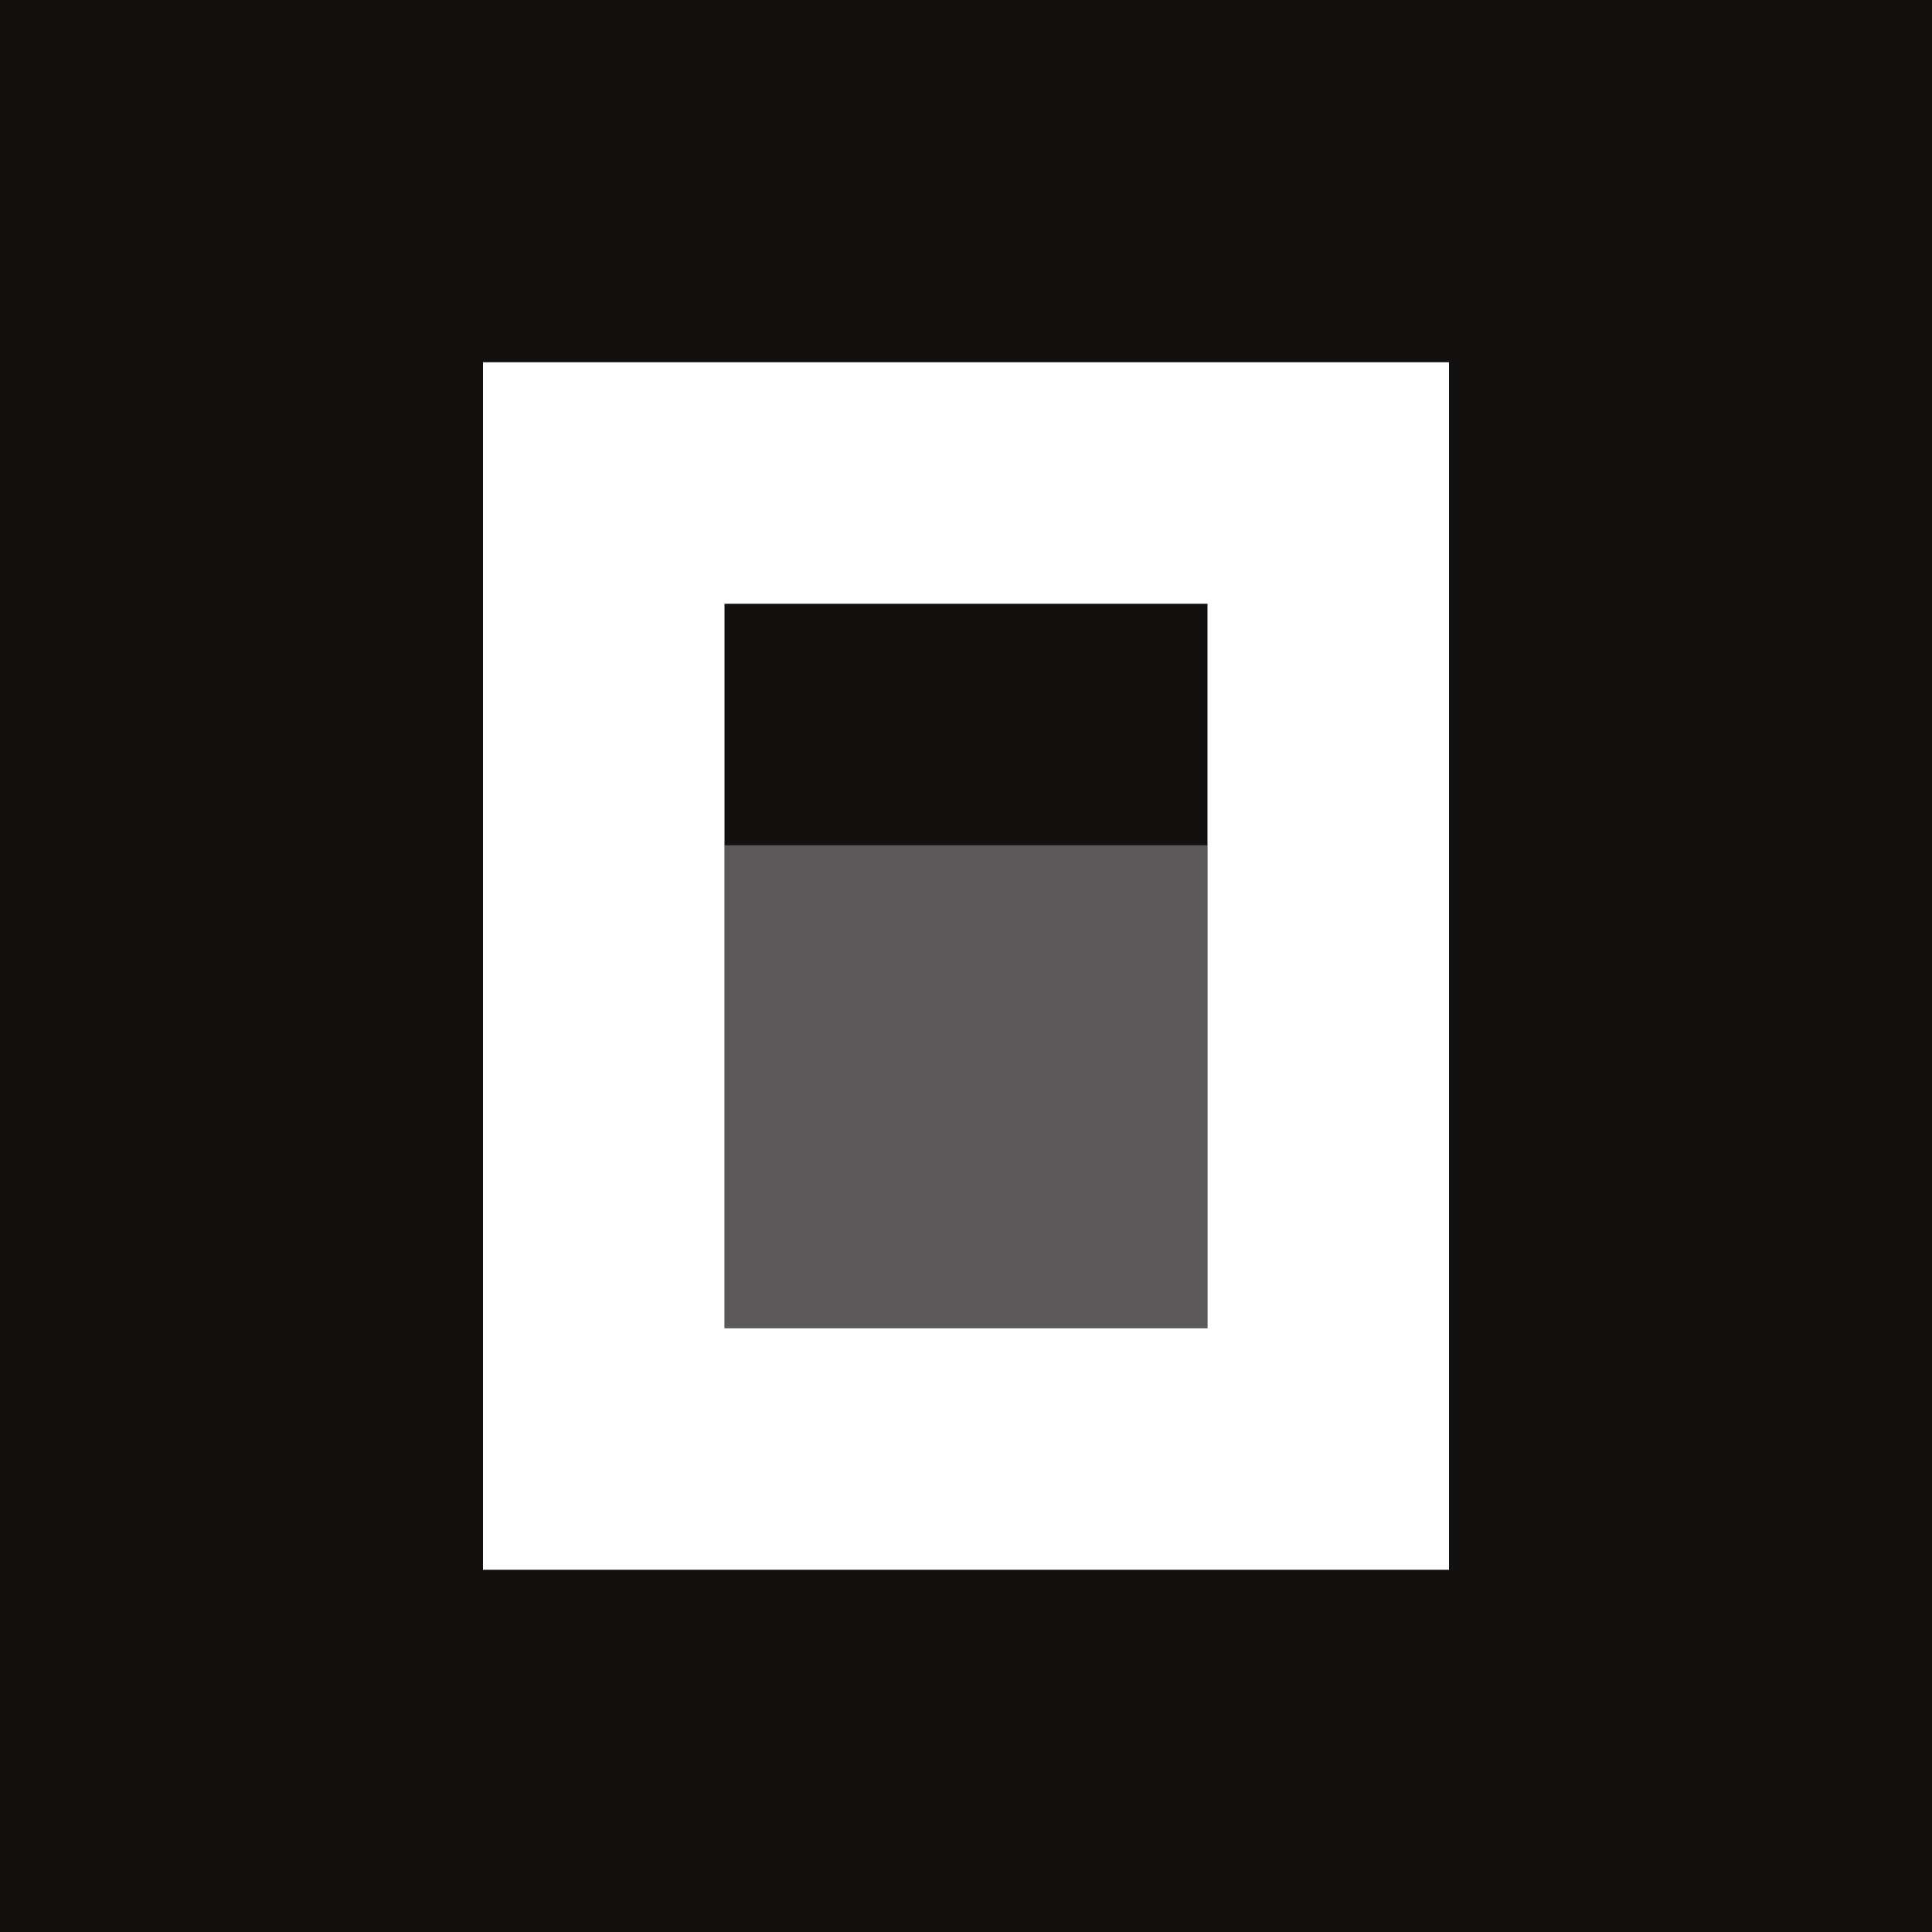
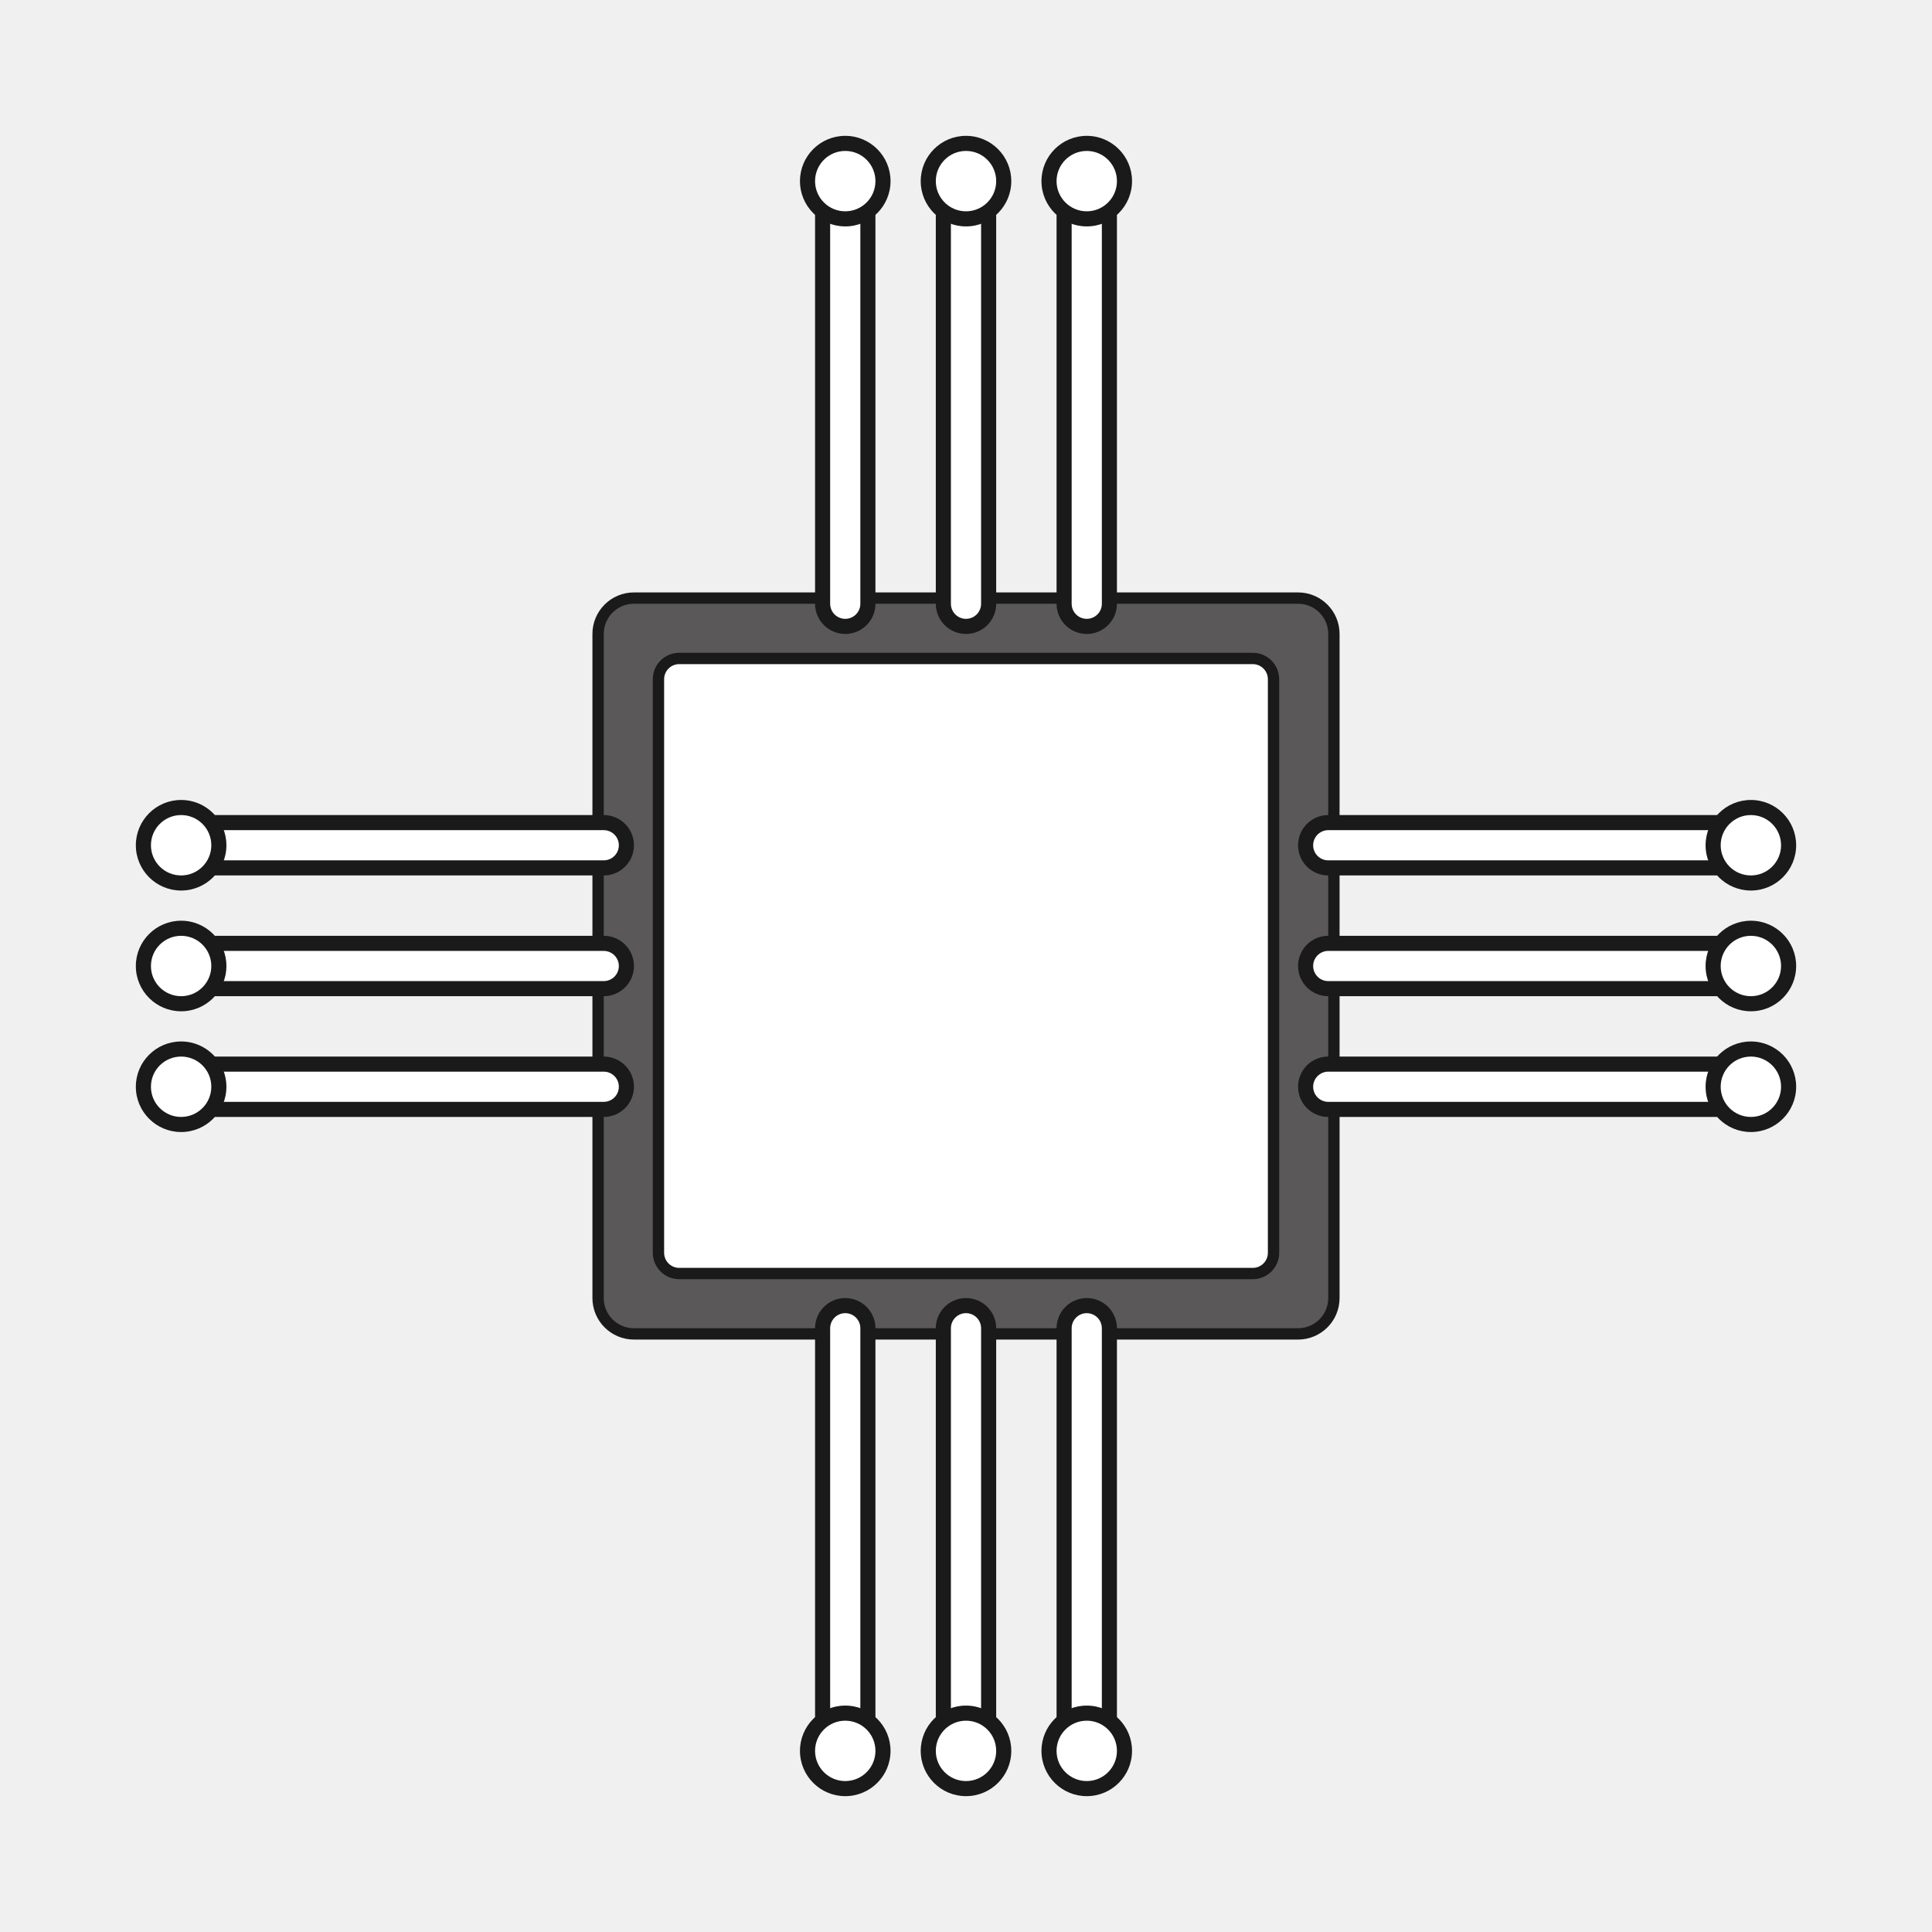
- <svg xmlns="http://www.w3.org/2000/svg" version="1.1" width="512" height="512">
-   <svg width="512" height="512" viewBox="0 0 512 512" fill="none">
-     <rect width="512" height="512" fill="#131010" />
-     <path d="M320 224V352H192V224H320Z" fill="#5A5858" />
-     <path fill-rule="evenodd" clip-rule="evenodd" d="M384 416H128V96H384V416ZM320 160H192V352H320V160Z" fill="white" />
-   </svg>
-   <style>@media (prefers-color-scheme: light) { :root { filter: none; } }
- @media (prefers-color-scheme: dark) { :root { filter: none; } }
- </style>
+ <svg xmlns="http://www.w3.org/2000/svg" width="512" height="512" viewBox="0 0 512 512">
+   <rect x="160" y="160" width="192" height="192" rx="8" fill="#5A5858" stroke="#1A1A1A" stroke-width="6" paint-order="stroke fill" />
+   <rect x="176" y="176" width="160" height="160" rx="4" fill="white" stroke="#1A1A1A" stroke-width="6" paint-order="stroke fill" />
+   <line x1="224" y1="160" x2="224" y2="56" stroke="#1A1A1A" stroke-width="16" stroke-linecap="round" />
+   <line x1="224" y1="160" x2="224" y2="56" stroke="white" stroke-width="8" stroke-linecap="round" />
+   <circle cx="224" cy="48" r="12" fill="#1A1A1A" />
+   <circle cx="224" cy="48" r="8" fill="white" />
+   <line x1="256" y1="160" x2="256" y2="56" stroke="#1A1A1A" stroke-width="16" stroke-linecap="round" />
+   <line x1="256" y1="160" x2="256" y2="56" stroke="white" stroke-width="8" stroke-linecap="round" />
+   <circle cx="256" cy="48" r="12" fill="#1A1A1A" />
+   <circle cx="256" cy="48" r="8" fill="white" />
+   <line x1="288" y1="160" x2="288" y2="56" stroke="#1A1A1A" stroke-width="16" stroke-linecap="round" />
+   <line x1="288" y1="160" x2="288" y2="56" stroke="white" stroke-width="8" stroke-linecap="round" />
+   <circle cx="288" cy="48" r="12" fill="#1A1A1A" />
+   <circle cx="288" cy="48" r="8" fill="white" />
+   <line x1="224" y1="352" x2="224" y2="456" stroke="#1A1A1A" stroke-width="16" stroke-linecap="round" />
+   <line x1="224" y1="352" x2="224" y2="456" stroke="white" stroke-width="8" stroke-linecap="round" />
+   <circle cx="224" cy="464" r="12" fill="#1A1A1A" />
+   <circle cx="224" cy="464" r="8" fill="white" />
+   <line x1="256" y1="352" x2="256" y2="456" stroke="#1A1A1A" stroke-width="16" stroke-linecap="round" />
+   <line x1="256" y1="352" x2="256" y2="456" stroke="white" stroke-width="8" stroke-linecap="round" />
+   <circle cx="256" cy="464" r="12" fill="#1A1A1A" />
+   <circle cx="256" cy="464" r="8" fill="white" />
+   <line x1="288" y1="352" x2="288" y2="456" stroke="#1A1A1A" stroke-width="16" stroke-linecap="round" />
+   <line x1="288" y1="352" x2="288" y2="456" stroke="white" stroke-width="8" stroke-linecap="round" />
+   <circle cx="288" cy="464" r="12" fill="#1A1A1A" />
+   <circle cx="288" cy="464" r="8" fill="white" />
+   <line x1="160" y1="224" x2="56" y2="224" stroke="#1A1A1A" stroke-width="16" stroke-linecap="round" />
+   <line x1="160" y1="224" x2="56" y2="224" stroke="white" stroke-width="8" stroke-linecap="round" />
+   <circle cx="48" cy="224" r="12" fill="#1A1A1A" />
+   <circle cx="48" cy="224" r="8" fill="white" />
+   <line x1="160" y1="256" x2="56" y2="256" stroke="#1A1A1A" stroke-width="16" stroke-linecap="round" />
+   <line x1="160" y1="256" x2="56" y2="256" stroke="white" stroke-width="8" stroke-linecap="round" />
+   <circle cx="48" cy="256" r="12" fill="#1A1A1A" />
+   <circle cx="48" cy="256" r="8" fill="white" />
+   <line x1="160" y1="288" x2="56" y2="288" stroke="#1A1A1A" stroke-width="16" stroke-linecap="round" />
+   <line x1="160" y1="288" x2="56" y2="288" stroke="white" stroke-width="8" stroke-linecap="round" />
+   <circle cx="48" cy="288" r="12" fill="#1A1A1A" />
+   <circle cx="48" cy="288" r="8" fill="white" />
+   <line x1="352" y1="224" x2="456" y2="224" stroke="#1A1A1A" stroke-width="16" stroke-linecap="round" />
+   <line x1="352" y1="224" x2="456" y2="224" stroke="white" stroke-width="8" stroke-linecap="round" />
+   <circle cx="464" cy="224" r="12" fill="#1A1A1A" />
+   <circle cx="464" cy="224" r="8" fill="white" />
+   <line x1="352" y1="256" x2="456" y2="256" stroke="#1A1A1A" stroke-width="16" stroke-linecap="round" />
+   <line x1="352" y1="256" x2="456" y2="256" stroke="white" stroke-width="8" stroke-linecap="round" />
+   <circle cx="464" cy="256" r="12" fill="#1A1A1A" />
+   <circle cx="464" cy="256" r="8" fill="white" />
+   <line x1="352" y1="288" x2="456" y2="288" stroke="#1A1A1A" stroke-width="16" stroke-linecap="round" />
+   <line x1="352" y1="288" x2="456" y2="288" stroke="white" stroke-width="8" stroke-linecap="round" />
+   <circle cx="464" cy="288" r="12" fill="#1A1A1A" />
+   <circle cx="464" cy="288" r="8" fill="white" />
</svg>
